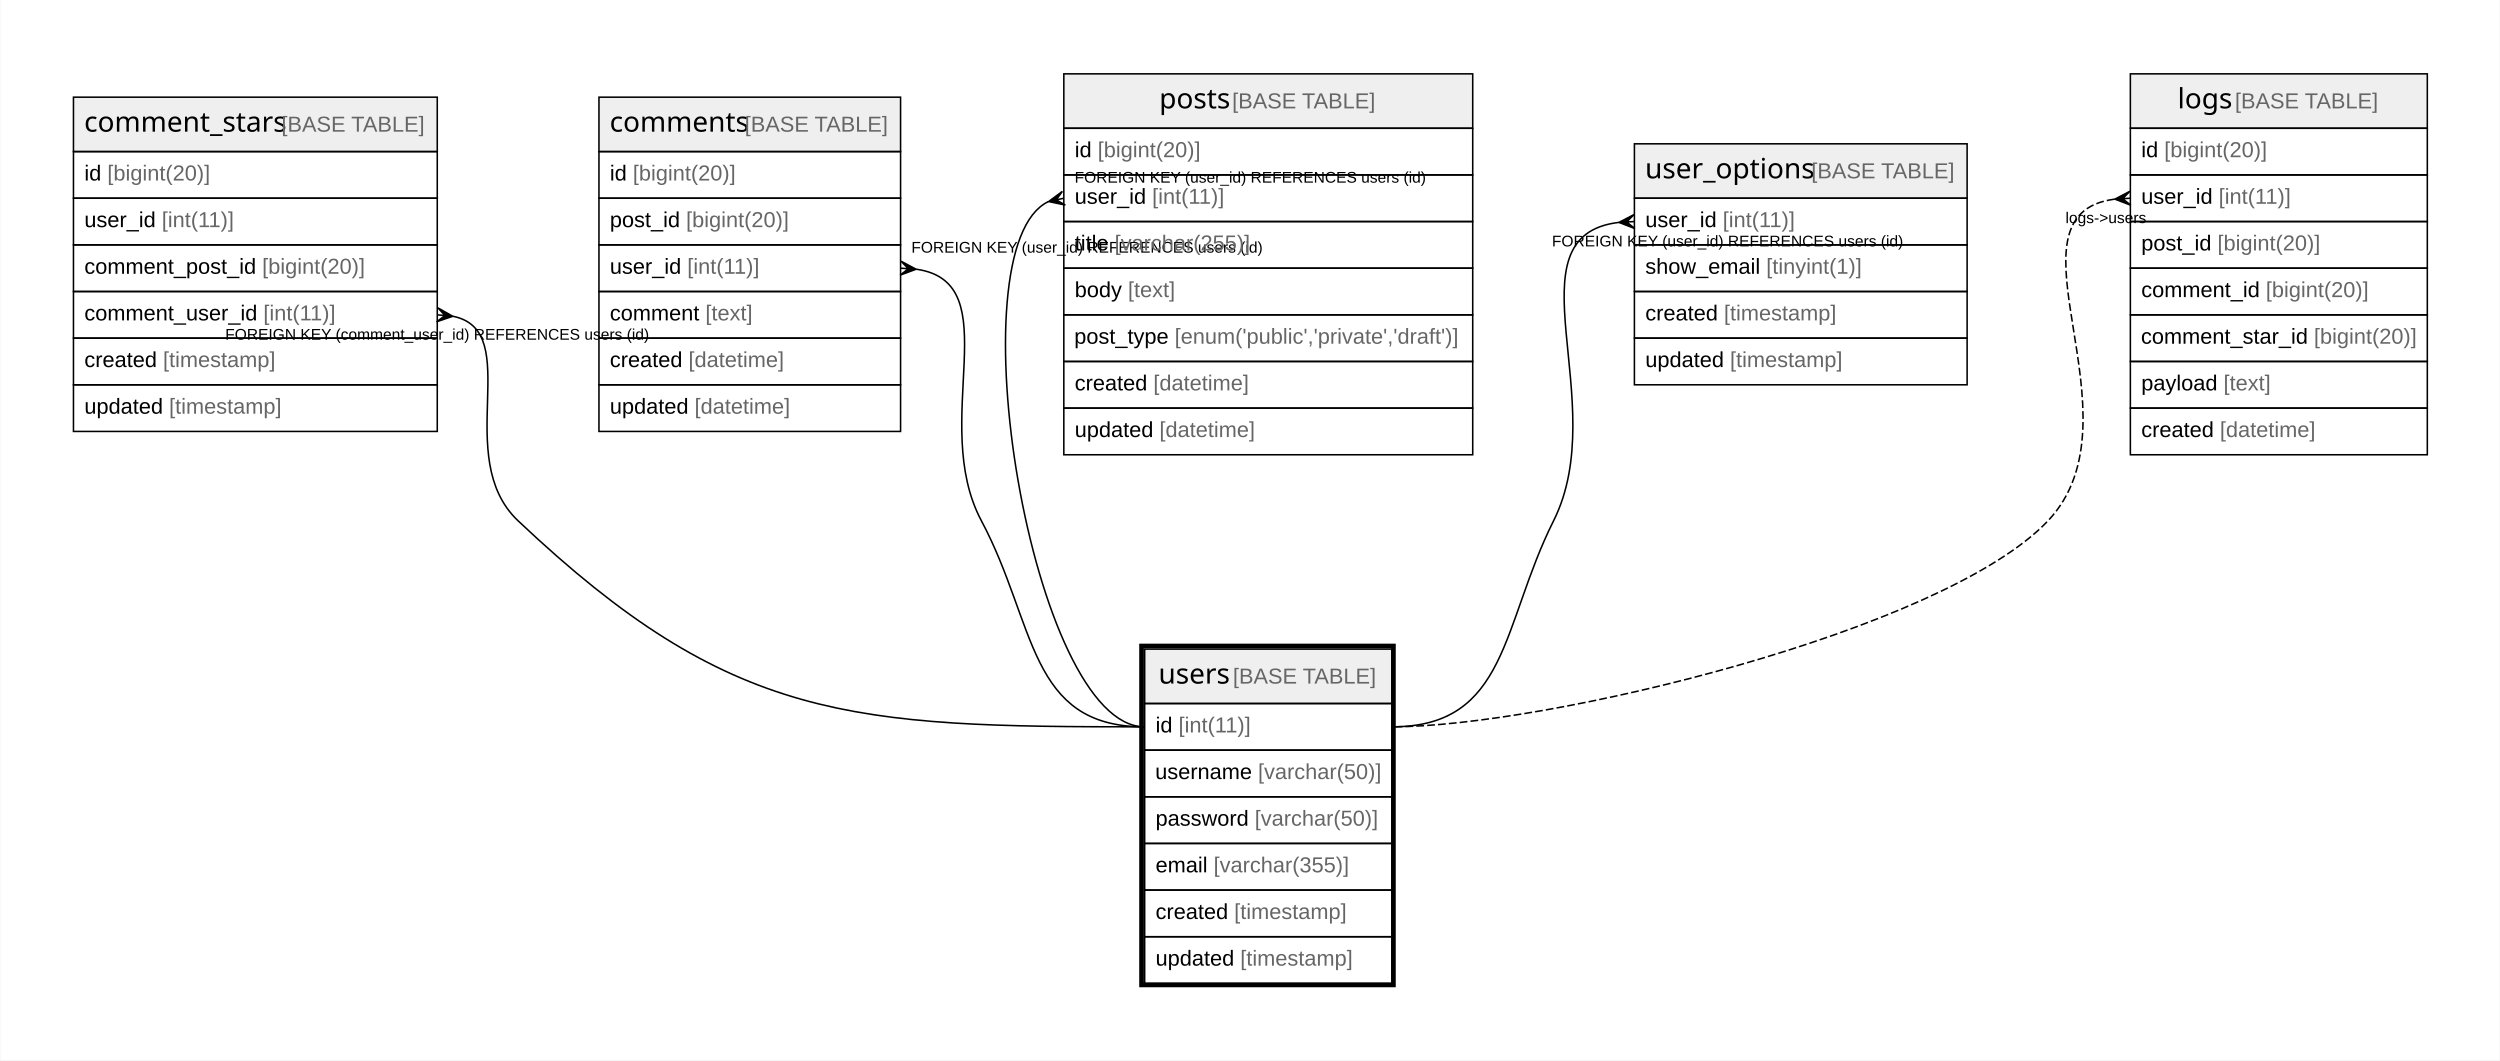
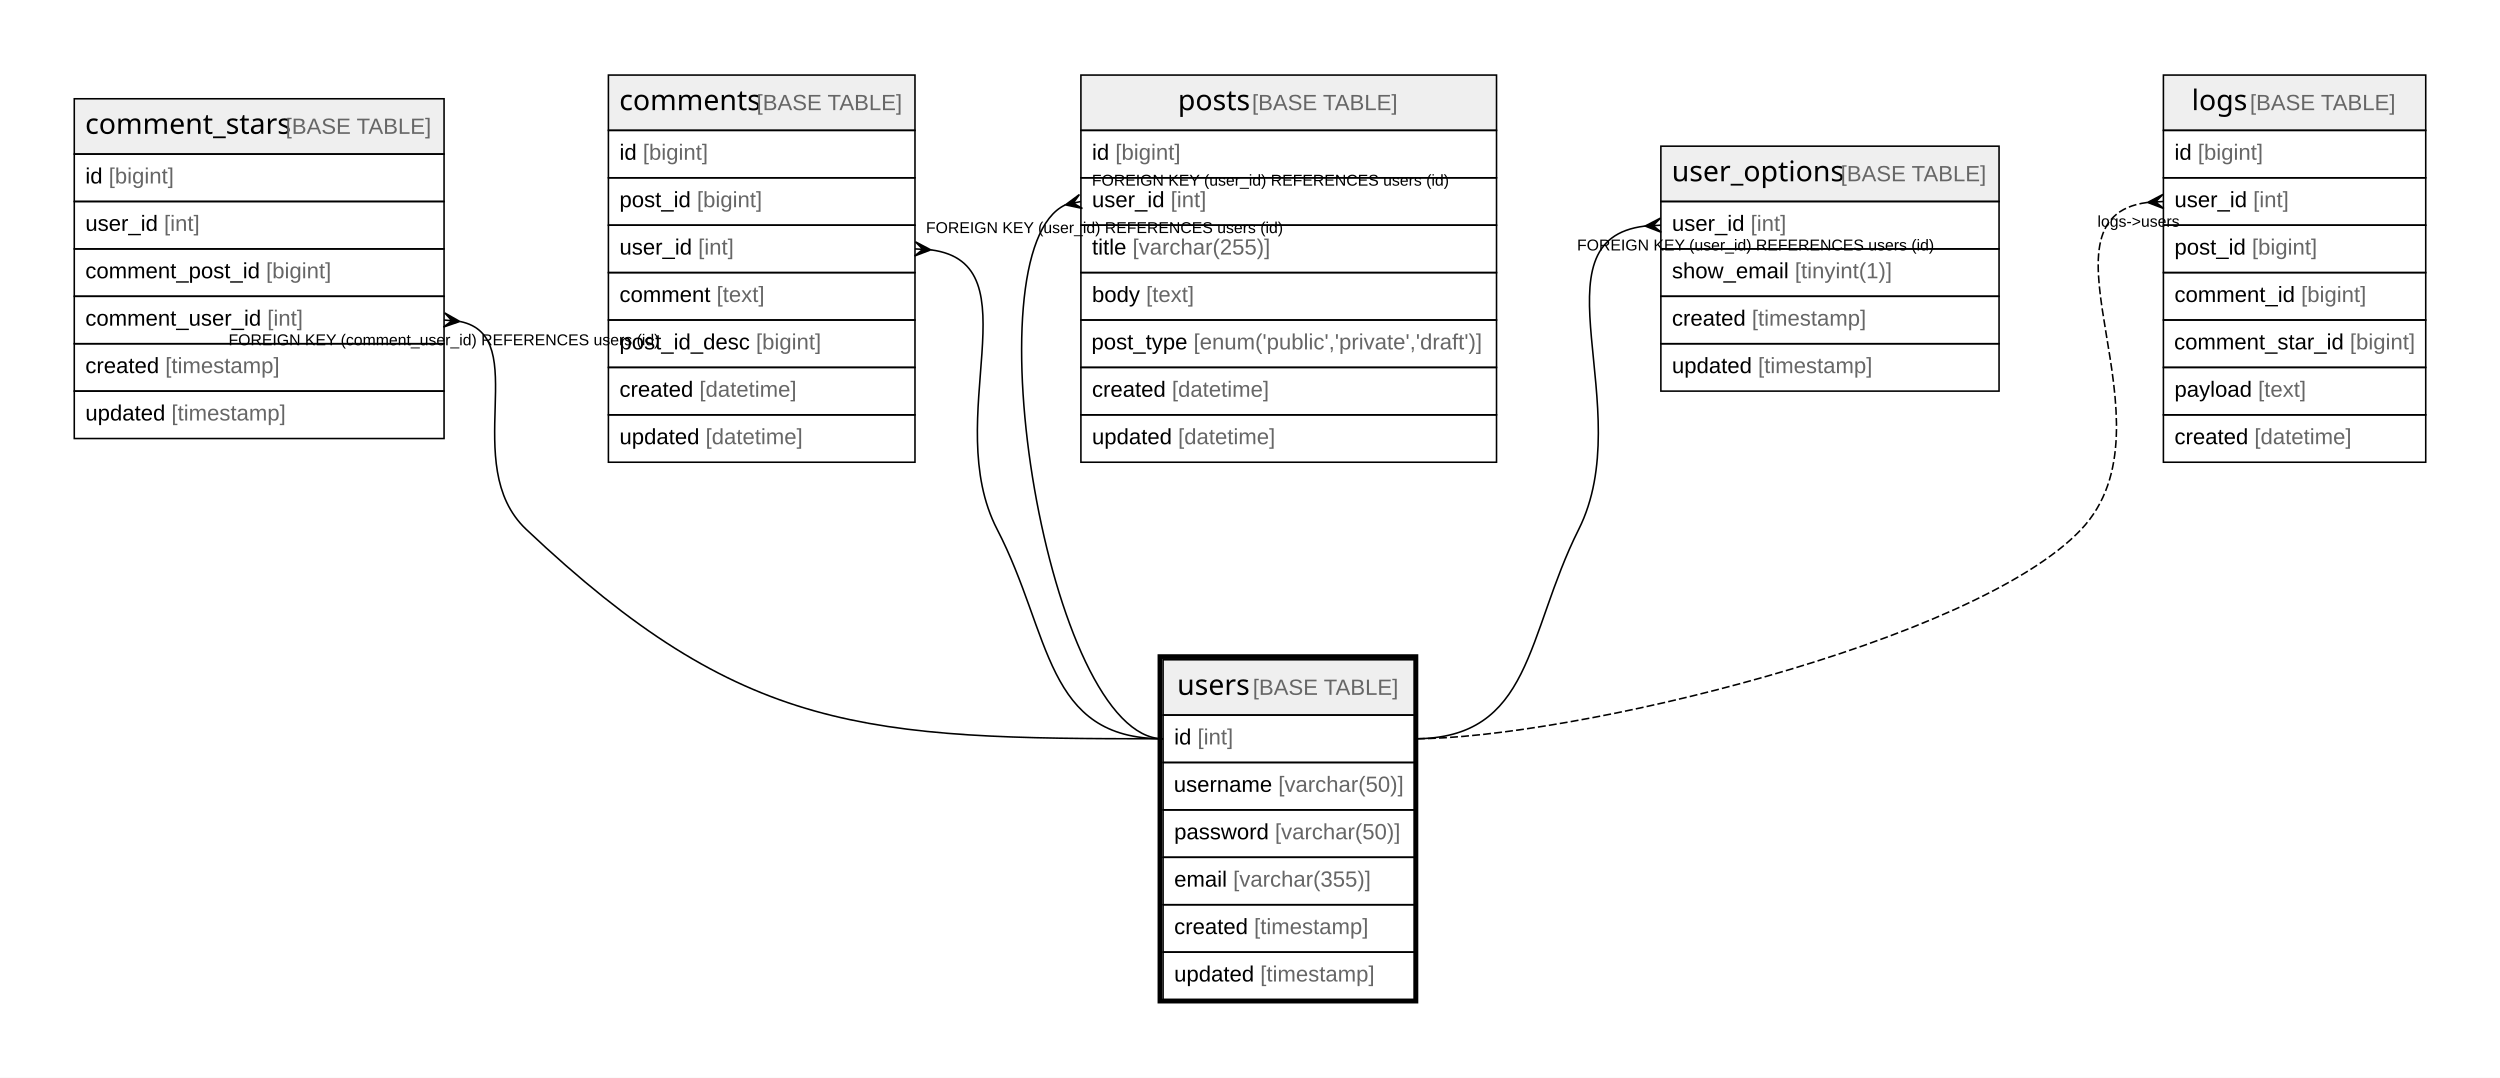
- <svg xmlns="http://www.w3.org/2000/svg" width="1608pt" height="682pt" viewBox="0.00 0.00 1607.50 682.00">
+ <svg xmlns="http://www.w3.org/2000/svg" width="1582pt" height="682pt" viewBox="0.00 0.00 1582.00 682.00">
  <g id="graph0" class="graph" transform="scale(1 1) rotate(0) translate(4 678)">
-     <polygon fill="#ffffff" stroke="transparent" points="-4,4 -4,-678 1603.5,-678 1603.5,4 -4,4" />
+     <polygon fill="#ffffff" stroke="transparent" points="-4,4 -4,-678 1578,-678 1578,4 -4,4" />
    <g id="node1" class="node">
      <polygon fill="#efefef" stroke="transparent" points="732,-225.5 732,-260.5 891,-260.5 891,-225.5 732,-225.5" />
      <polygon fill="none" stroke="#000000" points="732,-225.5 732,-260.5 891,-260.5 891,-225.5 732,-225.5" />
      <text text-anchor="start" x="740.871" y="-238.3" font-family="Arial Bold" font-size="18.00" fill="#000000">users</text>
      <text text-anchor="start" x="784.875" y="-238.3" font-family="Arial" font-size="14.00" fill="#000000"> </text>
      <text text-anchor="start" x="788.766" y="-238.3" font-family="Arial" font-size="14.00" fill="#666666">[BASE TABLE]</text>
      <polygon fill="none" stroke="#000000" points="732,-195.5 732,-225.5 891,-225.5 891,-195.5 732,-195.5" />
      <text text-anchor="start" x="739" y="-206.9" font-family="Arial" font-size="14.00" fill="#000000">id </text>
-       <text text-anchor="start" x="753.78" y="-206.9" font-family="Arial" font-size="14.00" fill="#666666">[int(11)]</text>
+       <text text-anchor="start" x="753.78" y="-206.9" font-family="Arial" font-size="14.00" fill="#666666">[int]</text>
      <polygon fill="none" stroke="#000000" points="732,-165.5 732,-195.5 891,-195.5 891,-165.5 732,-165.5" />
      <text text-anchor="start" x="738.769" y="-176.9" font-family="Arial" font-size="14.00" fill="#000000">username </text>
      <text text-anchor="start" x="804.894" y="-176.9" font-family="Arial" font-size="14.00" fill="#666666">[varchar(50)]</text>
      <polygon fill="none" stroke="#000000" points="732,-135.5 732,-165.5 891,-165.5 891,-135.5 732,-135.5" />
      <text text-anchor="start" x="739" y="-146.9" font-family="Arial" font-size="14.00" fill="#000000">password </text>
      <text text-anchor="start" x="802.788" y="-146.9" font-family="Arial" font-size="14.00" fill="#666666">[varchar(50)]</text>
      <polygon fill="none" stroke="#000000" points="732,-105.5 732,-135.5 891,-135.5 891,-105.5 732,-105.5" />
      <text text-anchor="start" x="739" y="-116.9" font-family="Arial" font-size="14.00" fill="#000000">email </text>
      <text text-anchor="start" x="776.33" y="-116.9" font-family="Arial" font-size="14.00" fill="#666666">[varchar(355)]</text>
      <polygon fill="none" stroke="#000000" points="732,-75.5 732,-105.5 891,-105.5 891,-75.5 732,-75.5" />
      <text text-anchor="start" x="739" y="-86.9" font-family="Arial" font-size="14.00" fill="#000000">created </text>
      <text text-anchor="start" x="789.572" y="-86.9" font-family="Arial" font-size="14.00" fill="#666666">[timestamp]</text>
      <polygon fill="none" stroke="#000000" points="732,-45.5 732,-75.5 891,-75.5 891,-45.5 732,-45.5" />
      <text text-anchor="start" x="739" y="-56.9" font-family="Arial" font-size="14.00" fill="#000000">updated </text>
      <text text-anchor="start" x="793.477" y="-56.9" font-family="Arial" font-size="14.00" fill="#666666">[timestamp]</text>
      <polygon fill="none" stroke="#000000" stroke-width="3" points="730,-44.5 730,-262.5 892,-262.5 892,-44.5 730,-44.5" />
    </g>
    <g id="node2" class="node">
      <polygon fill="#efefef" stroke="transparent" points="43,-580.5 43,-615.5 277,-615.5 277,-580.5 43,-580.5" />
      <polygon fill="none" stroke="#000000" points="43,-580.5 43,-615.5 277,-615.5 277,-580.5 43,-580.5" />
      <text text-anchor="start" x="49.867" y="-593.3" font-family="Arial Bold" font-size="18.00" fill="#000000">comment_stars</text>
      <text text-anchor="start" x="172.879" y="-593.3" font-family="Arial" font-size="14.00" fill="#000000"> </text>
      <text text-anchor="start" x="176.77" y="-593.3" font-family="Arial" font-size="14.00" fill="#666666">[BASE TABLE]</text>
      <polygon fill="none" stroke="#000000" points="43,-550.5 43,-580.5 277,-580.5 277,-550.5 43,-550.5" />
      <text text-anchor="start" x="50" y="-561.9" font-family="Arial" font-size="14.00" fill="#000000">id </text>
-       <text text-anchor="start" x="64.78" y="-561.9" font-family="Arial" font-size="14.00" fill="#666666">[bigint(20)]</text>
+       <text text-anchor="start" x="64.78" y="-561.9" font-family="Arial" font-size="14.00" fill="#666666">[bigint]</text>
      <polygon fill="none" stroke="#000000" points="43,-520.5 43,-550.5 277,-550.5 277,-520.5 43,-520.5" />
      <text text-anchor="start" x="50" y="-531.9" font-family="Arial" font-size="14.00" fill="#000000">user_id </text>
-       <text text-anchor="start" x="99.788" y="-531.9" font-family="Arial" font-size="14.00" fill="#666666">[int(11)]</text>
+       <text text-anchor="start" x="99.788" y="-531.9" font-family="Arial" font-size="14.00" fill="#666666">[int]</text>
      <polygon fill="none" stroke="#000000" points="43,-490.5 43,-520.5 277,-520.5 277,-490.5 43,-490.5" />
      <text text-anchor="start" x="50" y="-501.9" font-family="Arial" font-size="14.00" fill="#000000">comment_post_id </text>
-       <text text-anchor="start" x="164.36" y="-501.9" font-family="Arial" font-size="14.00" fill="#666666">[bigint(20)]</text>
+       <text text-anchor="start" x="164.36" y="-501.9" font-family="Arial" font-size="14.00" fill="#666666">[bigint]</text>
      <polygon fill="none" stroke="#000000" points="43,-460.5 43,-490.5 277,-490.5 277,-460.5 43,-460.5" />
      <text text-anchor="start" x="50" y="-471.9" font-family="Arial" font-size="14.00" fill="#000000">comment_user_id </text>
-       <text text-anchor="start" x="165.13" y="-471.9" font-family="Arial" font-size="14.00" fill="#666666">[int(11)]</text>
+       <text text-anchor="start" x="165.13" y="-471.9" font-family="Arial" font-size="14.00" fill="#666666">[int]</text>
      <polygon fill="none" stroke="#000000" points="43,-430.5 43,-460.5 277,-460.5 277,-430.5 43,-430.5" />
      <text text-anchor="start" x="50" y="-441.9" font-family="Arial" font-size="14.00" fill="#000000">created </text>
      <text text-anchor="start" x="100.572" y="-441.9" font-family="Arial" font-size="14.00" fill="#666666">[timestamp]</text>
      <polygon fill="none" stroke="#000000" points="43,-400.5 43,-430.5 277,-430.5 277,-400.5 43,-400.5" />
      <text text-anchor="start" x="50" y="-411.9" font-family="Arial" font-size="14.00" fill="#000000">updated </text>
      <text text-anchor="start" x="104.477" y="-411.9" font-family="Arial" font-size="14.00" fill="#666666">[timestamp]</text>
    </g>
    <g id="edge1" class="edge">
      <path fill="none" stroke="#000000" d="M287.215,-474.551C333.709,-464.884 285.809,-383.824 329,-343 466.022,-213.487 543.456,-210.5 732,-210.5" />
      <polygon fill="#000000" stroke="#000000" points="286.957,-474.575 276.584,-471.019 281.978,-475.037 277,-475.5 277,-475.5 277,-475.5 281.978,-475.037 277.416,-479.981 286.957,-474.575 286.957,-474.575" />
      <text text-anchor="start" x="140.608" y="-459.5" font-family="Arial" font-size="10.00" fill="#000000">FOREIGN KEY (comment_user_id) REFERENCES users (id)</text>
    </g>
    <g id="node3" class="node">
-       <polygon fill="#efefef" stroke="transparent" points="381,-580.5 381,-615.5 575,-615.5 575,-580.5 381,-580.5" />
-       <polygon fill="none" stroke="#000000" points="381,-580.5 381,-615.5 575,-615.5 575,-580.5 381,-580.5" />
-       <text text-anchor="start" x="387.87" y="-593.3" font-family="Arial Bold" font-size="18.00" fill="#000000">comments</text>
-       <text text-anchor="start" x="470.876" y="-593.3" font-family="Arial" font-size="14.00" fill="#000000"> </text>
-       <text text-anchor="start" x="474.766" y="-593.3" font-family="Arial" font-size="14.00" fill="#666666">[BASE TABLE]</text>
-       <polygon fill="none" stroke="#000000" points="381,-550.5 381,-580.5 575,-580.5 575,-550.5 381,-550.5" />
-       <text text-anchor="start" x="388" y="-561.9" font-family="Arial" font-size="14.00" fill="#000000">id </text>
-       <text text-anchor="start" x="402.78" y="-561.9" font-family="Arial" font-size="14.00" fill="#666666">[bigint(20)]</text>
-       <polygon fill="none" stroke="#000000" points="381,-520.5 381,-550.5 575,-550.5 575,-520.5 381,-520.5" />
-       <text text-anchor="start" x="388" y="-531.9" font-family="Arial" font-size="14.00" fill="#000000">post_id </text>
-       <text text-anchor="start" x="437.018" y="-531.9" font-family="Arial" font-size="14.00" fill="#666666">[bigint(20)]</text>
-       <polygon fill="none" stroke="#000000" points="381,-490.5 381,-520.5 575,-520.5 575,-490.5 381,-490.5" />
-       <text text-anchor="start" x="388" y="-501.9" font-family="Arial" font-size="14.00" fill="#000000">user_id </text>
-       <text text-anchor="start" x="437.788" y="-501.9" font-family="Arial" font-size="14.00" fill="#666666">[int(11)]</text>
-       <polygon fill="none" stroke="#000000" points="381,-460.5 381,-490.5 575,-490.5 575,-460.5 381,-460.5" />
-       <text text-anchor="start" x="388" y="-471.9" font-family="Arial" font-size="14.00" fill="#000000">comment </text>
-       <text text-anchor="start" x="449.45" y="-471.9" font-family="Arial" font-size="14.00" fill="#666666">[text]</text>
-       <polygon fill="none" stroke="#000000" points="381,-430.5 381,-460.5 575,-460.5 575,-430.5 381,-430.5" />
-       <text text-anchor="start" x="388" y="-441.9" font-family="Arial" font-size="14.00" fill="#000000">created </text>
-       <text text-anchor="start" x="438.572" y="-441.9" font-family="Arial" font-size="14.00" fill="#666666">[datetime]</text>
-       <polygon fill="none" stroke="#000000" points="381,-400.5 381,-430.5 575,-430.5 575,-400.5 381,-400.5" />
-       <text text-anchor="start" x="388" y="-411.9" font-family="Arial" font-size="14.00" fill="#000000">updated </text>
-       <text text-anchor="start" x="442.477" y="-411.9" font-family="Arial" font-size="14.00" fill="#666666">[datetime]</text>
+       <polygon fill="#efefef" stroke="transparent" points="381,-595.5 381,-630.5 575,-630.5 575,-595.5 381,-595.5" />
+       <polygon fill="none" stroke="#000000" points="381,-595.5 381,-630.5 575,-630.5 575,-595.5 381,-595.5" />
+       <text text-anchor="start" x="387.87" y="-608.3" font-family="Arial Bold" font-size="18.00" fill="#000000">comments</text>
+       <text text-anchor="start" x="470.876" y="-608.3" font-family="Arial" font-size="14.00" fill="#000000"> </text>
+       <text text-anchor="start" x="474.766" y="-608.3" font-family="Arial" font-size="14.00" fill="#666666">[BASE TABLE]</text>
+       <polygon fill="none" stroke="#000000" points="381,-565.5 381,-595.5 575,-595.5 575,-565.5 381,-565.5" />
+       <text text-anchor="start" x="388" y="-576.9" font-family="Arial" font-size="14.00" fill="#000000">id </text>
+       <text text-anchor="start" x="402.78" y="-576.9" font-family="Arial" font-size="14.00" fill="#666666">[bigint]</text>
+       <polygon fill="none" stroke="#000000" points="381,-535.5 381,-565.5 575,-565.5 575,-535.5 381,-535.5" />
+       <text text-anchor="start" x="388" y="-546.9" font-family="Arial" font-size="14.00" fill="#000000">post_id </text>
+       <text text-anchor="start" x="437.018" y="-546.9" font-family="Arial" font-size="14.00" fill="#666666">[bigint]</text>
+       <polygon fill="none" stroke="#000000" points="381,-505.5 381,-535.5 575,-535.5 575,-505.5 381,-505.5" />
+       <text text-anchor="start" x="388" y="-516.9" font-family="Arial" font-size="14.00" fill="#000000">user_id </text>
+       <text text-anchor="start" x="437.788" y="-516.9" font-family="Arial" font-size="14.00" fill="#666666">[int]</text>
+       <polygon fill="none" stroke="#000000" points="381,-475.5 381,-505.5 575,-505.5 575,-475.5 381,-475.5" />
+       <text text-anchor="start" x="388" y="-486.9" font-family="Arial" font-size="14.00" fill="#000000">comment </text>
+       <text text-anchor="start" x="449.45" y="-486.9" font-family="Arial" font-size="14.00" fill="#666666">[text]</text>
+       <polygon fill="none" stroke="#000000" points="381,-445.5 381,-475.5 575,-475.5 575,-445.5 381,-445.5" />
+       <text text-anchor="start" x="388" y="-456.9" font-family="Arial" font-size="14.00" fill="#000000">post_id_desc </text>
+       <text text-anchor="start" x="474.366" y="-456.9" font-family="Arial" font-size="14.00" fill="#666666">[bigint]</text>
+       <polygon fill="none" stroke="#000000" points="381,-415.5 381,-445.5 575,-445.5 575,-415.5 381,-415.5" />
+       <text text-anchor="start" x="388" y="-426.9" font-family="Arial" font-size="14.00" fill="#000000">created </text>
+       <text text-anchor="start" x="438.572" y="-426.9" font-family="Arial" font-size="14.00" fill="#666666">[datetime]</text>
+       <polygon fill="none" stroke="#000000" points="381,-385.5 381,-415.5 575,-415.5 575,-385.5 381,-385.5" />
+       <text text-anchor="start" x="388" y="-396.9" font-family="Arial" font-size="14.00" fill="#000000">updated </text>
+       <text text-anchor="start" x="442.477" y="-396.9" font-family="Arial" font-size="14.00" fill="#666666">[datetime]</text>
    </g>
    <g id="edge2" class="edge">
-       <path fill="none" stroke="#000000" d="M585.167,-504.831C645.245,-496.233 593.061,-406.643 627,-343 662.356,-276.7 656.862,-210.5 732,-210.5" />
-       <polygon fill="#000000" stroke="#000000" points="584.978,-504.843 574.704,-501.01 579.989,-505.171 575,-505.5 575,-505.5 575,-505.5 579.989,-505.171 575.296,-509.99 584.978,-504.843 584.978,-504.843" />
-       <text text-anchor="start" x="581.945" y="-515.5" font-family="Arial" font-size="10.00" fill="#000000">FOREIGN KEY (user_id) REFERENCES users (id)</text>
+       <path fill="none" stroke="#000000" d="M585.192,-519.88C651.31,-511.176 590.915,-412.728 627,-343 661.534,-276.269 656.862,-210.5 732,-210.5" />
+       <polygon fill="#000000" stroke="#000000" points="584.981,-519.893 574.727,-516.008 579.991,-520.196 575,-520.5 575,-520.5 575,-520.5 579.991,-520.196 575.273,-524.992 584.981,-519.893 584.981,-519.893" />
+       <text text-anchor="start" x="581.945" y="-530.5" font-family="Arial" font-size="10.00" fill="#000000">FOREIGN KEY (user_id) REFERENCES users (id)</text>
    </g>
    <g id="node4" class="node">
      <polygon fill="#efefef" stroke="transparent" points="680,-595.5 680,-630.5 943,-630.5 943,-595.5 680,-595.5" />
      <polygon fill="none" stroke="#000000" points="680,-595.5 680,-630.5 943,-630.5 943,-595.5 680,-595.5" />
      <text text-anchor="start" x="741.366" y="-608.3" font-family="Arial Bold" font-size="18.00" fill="#000000">posts</text>
      <text text-anchor="start" x="784.38" y="-608.3" font-family="Arial" font-size="14.00" fill="#000000"> </text>
      <text text-anchor="start" x="788.271" y="-608.3" font-family="Arial" font-size="14.00" fill="#666666">[BASE TABLE]</text>
      <polygon fill="none" stroke="#000000" points="680,-565.5 680,-595.5 943,-595.5 943,-565.5 680,-565.5" />
      <text text-anchor="start" x="687" y="-576.9" font-family="Arial" font-size="14.00" fill="#000000">id </text>
-       <text text-anchor="start" x="701.78" y="-576.9" font-family="Arial" font-size="14.00" fill="#666666">[bigint(20)]</text>
+       <text text-anchor="start" x="701.78" y="-576.9" font-family="Arial" font-size="14.00" fill="#666666">[bigint]</text>
      <polygon fill="none" stroke="#000000" points="680,-535.5 680,-565.5 943,-565.5 943,-535.5 680,-535.5" />
      <text text-anchor="start" x="687" y="-546.9" font-family="Arial" font-size="14.00" fill="#000000">user_id </text>
-       <text text-anchor="start" x="736.788" y="-546.9" font-family="Arial" font-size="14.00" fill="#666666">[int(11)]</text>
+       <text text-anchor="start" x="736.788" y="-546.9" font-family="Arial" font-size="14.00" fill="#666666">[int]</text>
      <polygon fill="none" stroke="#000000" points="680,-505.5 680,-535.5 943,-535.5 943,-505.5 680,-505.5" />
      <text text-anchor="start" x="687" y="-516.9" font-family="Arial" font-size="14.00" fill="#000000">title </text>
      <text text-anchor="start" x="712.668" y="-516.9" font-family="Arial" font-size="14.00" fill="#666666">[varchar(255)]</text>
      <polygon fill="none" stroke="#000000" points="680,-475.5 680,-505.5 943,-505.5 943,-475.5 680,-475.5" />
      <text text-anchor="start" x="687" y="-486.9" font-family="Arial" font-size="14.00" fill="#000000">body </text>
      <text text-anchor="start" x="721.238" y="-486.9" font-family="Arial" font-size="14.00" fill="#666666">[text]</text>
      <polygon fill="none" stroke="#000000" points="680,-445.5 680,-475.5 943,-475.5 943,-445.5 680,-445.5" />
      <text text-anchor="start" x="686.697" y="-456.9" font-family="Arial" font-size="14.00" fill="#000000">post_type </text>
      <text text-anchor="start" x="751.282" y="-456.9" font-family="Arial" font-size="14.00" fill="#666666">[enum('public','private','draft')]</text>
      <polygon fill="none" stroke="#000000" points="680,-415.5 680,-445.5 943,-445.5 943,-415.5 680,-415.5" />
      <text text-anchor="start" x="687" y="-426.9" font-family="Arial" font-size="14.00" fill="#000000">created </text>
      <text text-anchor="start" x="737.572" y="-426.9" font-family="Arial" font-size="14.00" fill="#666666">[datetime]</text>
      <polygon fill="none" stroke="#000000" points="680,-385.5 680,-415.5 943,-415.5 943,-385.5 680,-385.5" />
      <text text-anchor="start" x="687" y="-396.9" font-family="Arial" font-size="14.00" fill="#000000">updated </text>
      <text text-anchor="start" x="741.477" y="-396.9" font-family="Arial" font-size="14.00" fill="#666666">[datetime]</text>
    </g>
    <g id="edge3" class="edge">
      <path fill="none" stroke="#000000" d="M670.087,-548.329C608.495,-519.372 659.149,-210.5 732,-210.5" />
      <polygon fill="#000000" stroke="#000000" points="670.232,-548.36 679.037,-554.896 675.116,-549.43 680,-550.5 680,-550.5 680,-550.5 675.116,-549.43 680.963,-546.104 670.232,-548.36 670.232,-548.36" />
      <text text-anchor="start" x="686.945" y="-560.5" font-family="Arial" font-size="10.00" fill="#000000">FOREIGN KEY (user_id) REFERENCES users (id)</text>
    </g>
    <g id="node5" class="node">
      <polygon fill="#efefef" stroke="transparent" points="1047,-550.5 1047,-585.5 1261,-585.5 1261,-550.5 1047,-550.5" />
      <polygon fill="none" stroke="#000000" points="1047,-550.5 1047,-585.5 1261,-585.5 1261,-550.5 1047,-550.5" />
      <text text-anchor="start" x="1053.857" y="-563.3" font-family="Arial Bold" font-size="18.00" fill="#000000">user_options</text>
      <text text-anchor="start" x="1156.889" y="-563.3" font-family="Arial" font-size="14.00" fill="#000000"> </text>
      <text text-anchor="start" x="1160.78" y="-563.3" font-family="Arial" font-size="14.00" fill="#666666">[BASE TABLE]</text>
      <polygon fill="none" stroke="#000000" points="1047,-520.5 1047,-550.5 1261,-550.5 1261,-520.5 1047,-520.5" />
      <text text-anchor="start" x="1054" y="-531.9" font-family="Arial" font-size="14.00" fill="#000000">user_id </text>
-       <text text-anchor="start" x="1103.788" y="-531.9" font-family="Arial" font-size="14.00" fill="#666666">[int(11)]</text>
+       <text text-anchor="start" x="1103.788" y="-531.9" font-family="Arial" font-size="14.00" fill="#666666">[int]</text>
      <polygon fill="none" stroke="#000000" points="1047,-490.5 1047,-520.5 1261,-520.5 1261,-490.5 1047,-490.5" />
      <text text-anchor="start" x="1054" y="-501.9" font-family="Arial" font-size="14.00" fill="#000000">show_email </text>
      <text text-anchor="start" x="1131.784" y="-501.9" font-family="Arial" font-size="14.00" fill="#666666">[tinyint(1)]</text>
      <polygon fill="none" stroke="#000000" points="1047,-460.5 1047,-490.5 1261,-490.5 1261,-460.5 1047,-460.5" />
      <text text-anchor="start" x="1054" y="-471.9" font-family="Arial" font-size="14.00" fill="#000000">created </text>
      <text text-anchor="start" x="1104.572" y="-471.9" font-family="Arial" font-size="14.00" fill="#666666">[timestamp]</text>
      <polygon fill="none" stroke="#000000" points="1047,-430.5 1047,-460.5 1261,-460.5 1261,-430.5 1047,-430.5" />
      <text text-anchor="start" x="1054" y="-441.9" font-family="Arial" font-size="14.00" fill="#000000">updated </text>
      <text text-anchor="start" x="1108.477" y="-441.9" font-family="Arial" font-size="14.00" fill="#666666">[timestamp]</text>
    </g>
    <g id="edge4" class="edge">
      <path fill="none" stroke="#000000" d="M1036.908,-534.938C964.444,-526.265 1033.084,-418.977 995,-343 961.453,-276.075 965.862,-210.5 891,-210.5" />
      <polygon fill="#000000" stroke="#000000" points="1037.015,-534.944 1046.75,-539.993 1042.008,-535.222 1047,-535.5 1047,-535.5 1047,-535.5 1042.008,-535.222 1047.25,-531.007 1037.015,-534.944 1037.015,-534.944" />
      <text text-anchor="start" x="993.945" y="-519.5" font-family="Arial" font-size="10.00" fill="#000000">FOREIGN KEY (user_id) REFERENCES users (id)</text>
    </g>
    <g id="node6" class="node">
-       <polygon fill="#efefef" stroke="transparent" points="1366,-595.5 1366,-630.5 1557,-630.5 1557,-595.5 1366,-595.5" />
-       <polygon fill="none" stroke="#000000" points="1366,-595.5 1366,-630.5 1557,-630.5 1557,-595.5 1366,-595.5" />
-       <text text-anchor="start" x="1396.37" y="-608.3" font-family="Arial Bold" font-size="18.00" fill="#000000">logs</text>
-       <text text-anchor="start" x="1429.376" y="-608.3" font-family="Arial" font-size="14.00" fill="#000000"> </text>
-       <text text-anchor="start" x="1433.267" y="-608.3" font-family="Arial" font-size="14.00" fill="#666666">[BASE TABLE]</text>
-       <polygon fill="none" stroke="#000000" points="1366,-565.5 1366,-595.5 1557,-595.5 1557,-565.5 1366,-565.5" />
-       <text text-anchor="start" x="1373" y="-576.9" font-family="Arial" font-size="14.00" fill="#000000">id </text>
-       <text text-anchor="start" x="1387.78" y="-576.9" font-family="Arial" font-size="14.00" fill="#666666">[bigint(20)]</text>
-       <polygon fill="none" stroke="#000000" points="1366,-535.5 1366,-565.5 1557,-565.5 1557,-535.5 1366,-535.5" />
-       <text text-anchor="start" x="1373" y="-546.9" font-family="Arial" font-size="14.00" fill="#000000">user_id </text>
-       <text text-anchor="start" x="1422.788" y="-546.9" font-family="Arial" font-size="14.00" fill="#666666">[int(11)]</text>
-       <polygon fill="none" stroke="#000000" points="1366,-505.5 1366,-535.5 1557,-535.5 1557,-505.5 1366,-505.5" />
-       <text text-anchor="start" x="1373" y="-516.9" font-family="Arial" font-size="14.00" fill="#000000">post_id </text>
-       <text text-anchor="start" x="1422.018" y="-516.9" font-family="Arial" font-size="14.00" fill="#666666">[bigint(20)]</text>
-       <polygon fill="none" stroke="#000000" points="1366,-475.5 1366,-505.5 1557,-505.5 1557,-475.5 1366,-475.5" />
-       <text text-anchor="start" x="1373" y="-486.9" font-family="Arial" font-size="14.00" fill="#000000">comment_id </text>
-       <text text-anchor="start" x="1453.122" y="-486.9" font-family="Arial" font-size="14.00" fill="#666666">[bigint(20)]</text>
-       <polygon fill="none" stroke="#000000" points="1366,-445.5 1366,-475.5 1557,-475.5 1557,-445.5 1366,-445.5" />
-       <text text-anchor="start" x="1372.821" y="-456.9" font-family="Arial" font-size="14.00" fill="#000000">comment_star_id </text>
-       <text text-anchor="start" x="1484.06" y="-456.9" font-family="Arial" font-size="14.00" fill="#666666">[bigint(20)]</text>
-       <polygon fill="none" stroke="#000000" points="1366,-415.5 1366,-445.5 1557,-445.5 1557,-415.5 1366,-415.5" />
-       <text text-anchor="start" x="1373" y="-426.9" font-family="Arial" font-size="14.00" fill="#000000">payload </text>
-       <text text-anchor="start" x="1425.91" y="-426.9" font-family="Arial" font-size="14.00" fill="#666666">[text]</text>
-       <polygon fill="none" stroke="#000000" points="1366,-385.5 1366,-415.5 1557,-415.5 1557,-385.5 1366,-385.5" />
-       <text text-anchor="start" x="1373" y="-396.9" font-family="Arial" font-size="14.00" fill="#000000">created </text>
-       <text text-anchor="start" x="1423.572" y="-396.9" font-family="Arial" font-size="14.00" fill="#666666">[datetime]</text>
+       <polygon fill="#efefef" stroke="transparent" points="1365,-595.5 1365,-630.5 1531,-630.5 1531,-595.5 1365,-595.5" />
+       <polygon fill="none" stroke="#000000" points="1365,-595.5 1365,-630.5 1531,-630.5 1531,-595.5 1365,-595.5" />
+       <text text-anchor="start" x="1382.87" y="-608.3" font-family="Arial Bold" font-size="18.00" fill="#000000">logs</text>
+       <text text-anchor="start" x="1415.876" y="-608.3" font-family="Arial" font-size="14.00" fill="#000000"> </text>
+       <text text-anchor="start" x="1419.767" y="-608.3" font-family="Arial" font-size="14.00" fill="#666666">[BASE TABLE]</text>
+       <polygon fill="none" stroke="#000000" points="1365,-565.5 1365,-595.5 1531,-595.5 1531,-565.5 1365,-565.5" />
+       <text text-anchor="start" x="1372" y="-576.9" font-family="Arial" font-size="14.00" fill="#000000">id </text>
+       <text text-anchor="start" x="1386.78" y="-576.9" font-family="Arial" font-size="14.00" fill="#666666">[bigint]</text>
+       <polygon fill="none" stroke="#000000" points="1365,-535.5 1365,-565.5 1531,-565.5 1531,-535.5 1365,-535.5" />
+       <text text-anchor="start" x="1372" y="-546.9" font-family="Arial" font-size="14.00" fill="#000000">user_id </text>
+       <text text-anchor="start" x="1421.788" y="-546.9" font-family="Arial" font-size="14.00" fill="#666666">[int]</text>
+       <polygon fill="none" stroke="#000000" points="1365,-505.5 1365,-535.5 1531,-535.5 1531,-505.5 1365,-505.5" />
+       <text text-anchor="start" x="1372" y="-516.9" font-family="Arial" font-size="14.00" fill="#000000">post_id </text>
+       <text text-anchor="start" x="1421.018" y="-516.9" font-family="Arial" font-size="14.00" fill="#666666">[bigint]</text>
+       <polygon fill="none" stroke="#000000" points="1365,-475.5 1365,-505.5 1531,-505.5 1531,-475.5 1365,-475.5" />
+       <text text-anchor="start" x="1372" y="-486.9" font-family="Arial" font-size="14.00" fill="#000000">comment_id </text>
+       <text text-anchor="start" x="1452.122" y="-486.9" font-family="Arial" font-size="14.00" fill="#666666">[bigint]</text>
+       <polygon fill="none" stroke="#000000" points="1365,-445.5 1365,-475.5 1531,-475.5 1531,-445.5 1365,-445.5" />
+       <text text-anchor="start" x="1371.764" y="-456.9" font-family="Arial" font-size="14.00" fill="#000000">comment_star_id </text>
+       <text text-anchor="start" x="1483.003" y="-456.9" font-family="Arial" font-size="14.00" fill="#666666">[bigint]</text>
+       <polygon fill="none" stroke="#000000" points="1365,-415.5 1365,-445.5 1531,-445.5 1531,-415.5 1365,-415.5" />
+       <text text-anchor="start" x="1372" y="-426.9" font-family="Arial" font-size="14.00" fill="#000000">payload </text>
+       <text text-anchor="start" x="1424.91" y="-426.9" font-family="Arial" font-size="14.00" fill="#666666">[text]</text>
+       <polygon fill="none" stroke="#000000" points="1365,-385.5 1365,-415.5 1531,-415.5 1531,-385.5 1365,-385.5" />
+       <text text-anchor="start" x="1372" y="-396.9" font-family="Arial" font-size="14.00" fill="#000000">created </text>
+       <text text-anchor="start" x="1422.572" y="-396.9" font-family="Arial" font-size="14.00" fill="#666666">[datetime]</text>
    </g>
    <g id="edge5" class="edge">
-       <path fill="none" stroke="#000000" stroke-dasharray="5,2" d="M1355.752,-549.879C1278.962,-539.793 1375.901,-409.403 1313,-343 1245.405,-271.641 989.292,-210.5 891,-210.5" />
-       <polygon fill="#000000" stroke="#000000" points="1356.018,-549.895 1365.728,-554.992 1361.009,-550.197 1366,-550.5 1366,-550.5 1366,-550.5 1361.009,-550.197 1366.272,-546.008 1356.018,-549.895 1356.018,-549.895" />
-       <text text-anchor="start" x="1324.274" y="-534.5" font-family="Arial" font-size="10.00" fill="#000000">logs-&gt;users</text>
+       <path fill="none" stroke="#000000" stroke-dasharray="5,2" d="M1354.767,-549.879C1278.122,-539.799 1375.678,-409.469 1313,-343 1245.566,-271.488 989.292,-210.5 891,-210.5" />
+       <polygon fill="#000000" stroke="#000000" points="1355.018,-549.894 1364.727,-554.992 1360.009,-550.197 1365,-550.5 1365,-550.5 1365,-550.5 1360.009,-550.197 1365.273,-546.008 1355.018,-549.894 1355.018,-549.894" />
+       <text text-anchor="start" x="1323.274" y="-534.5" font-family="Arial" font-size="10.00" fill="#000000">logs-&gt;users</text>
    </g>
  </g>
</svg>
